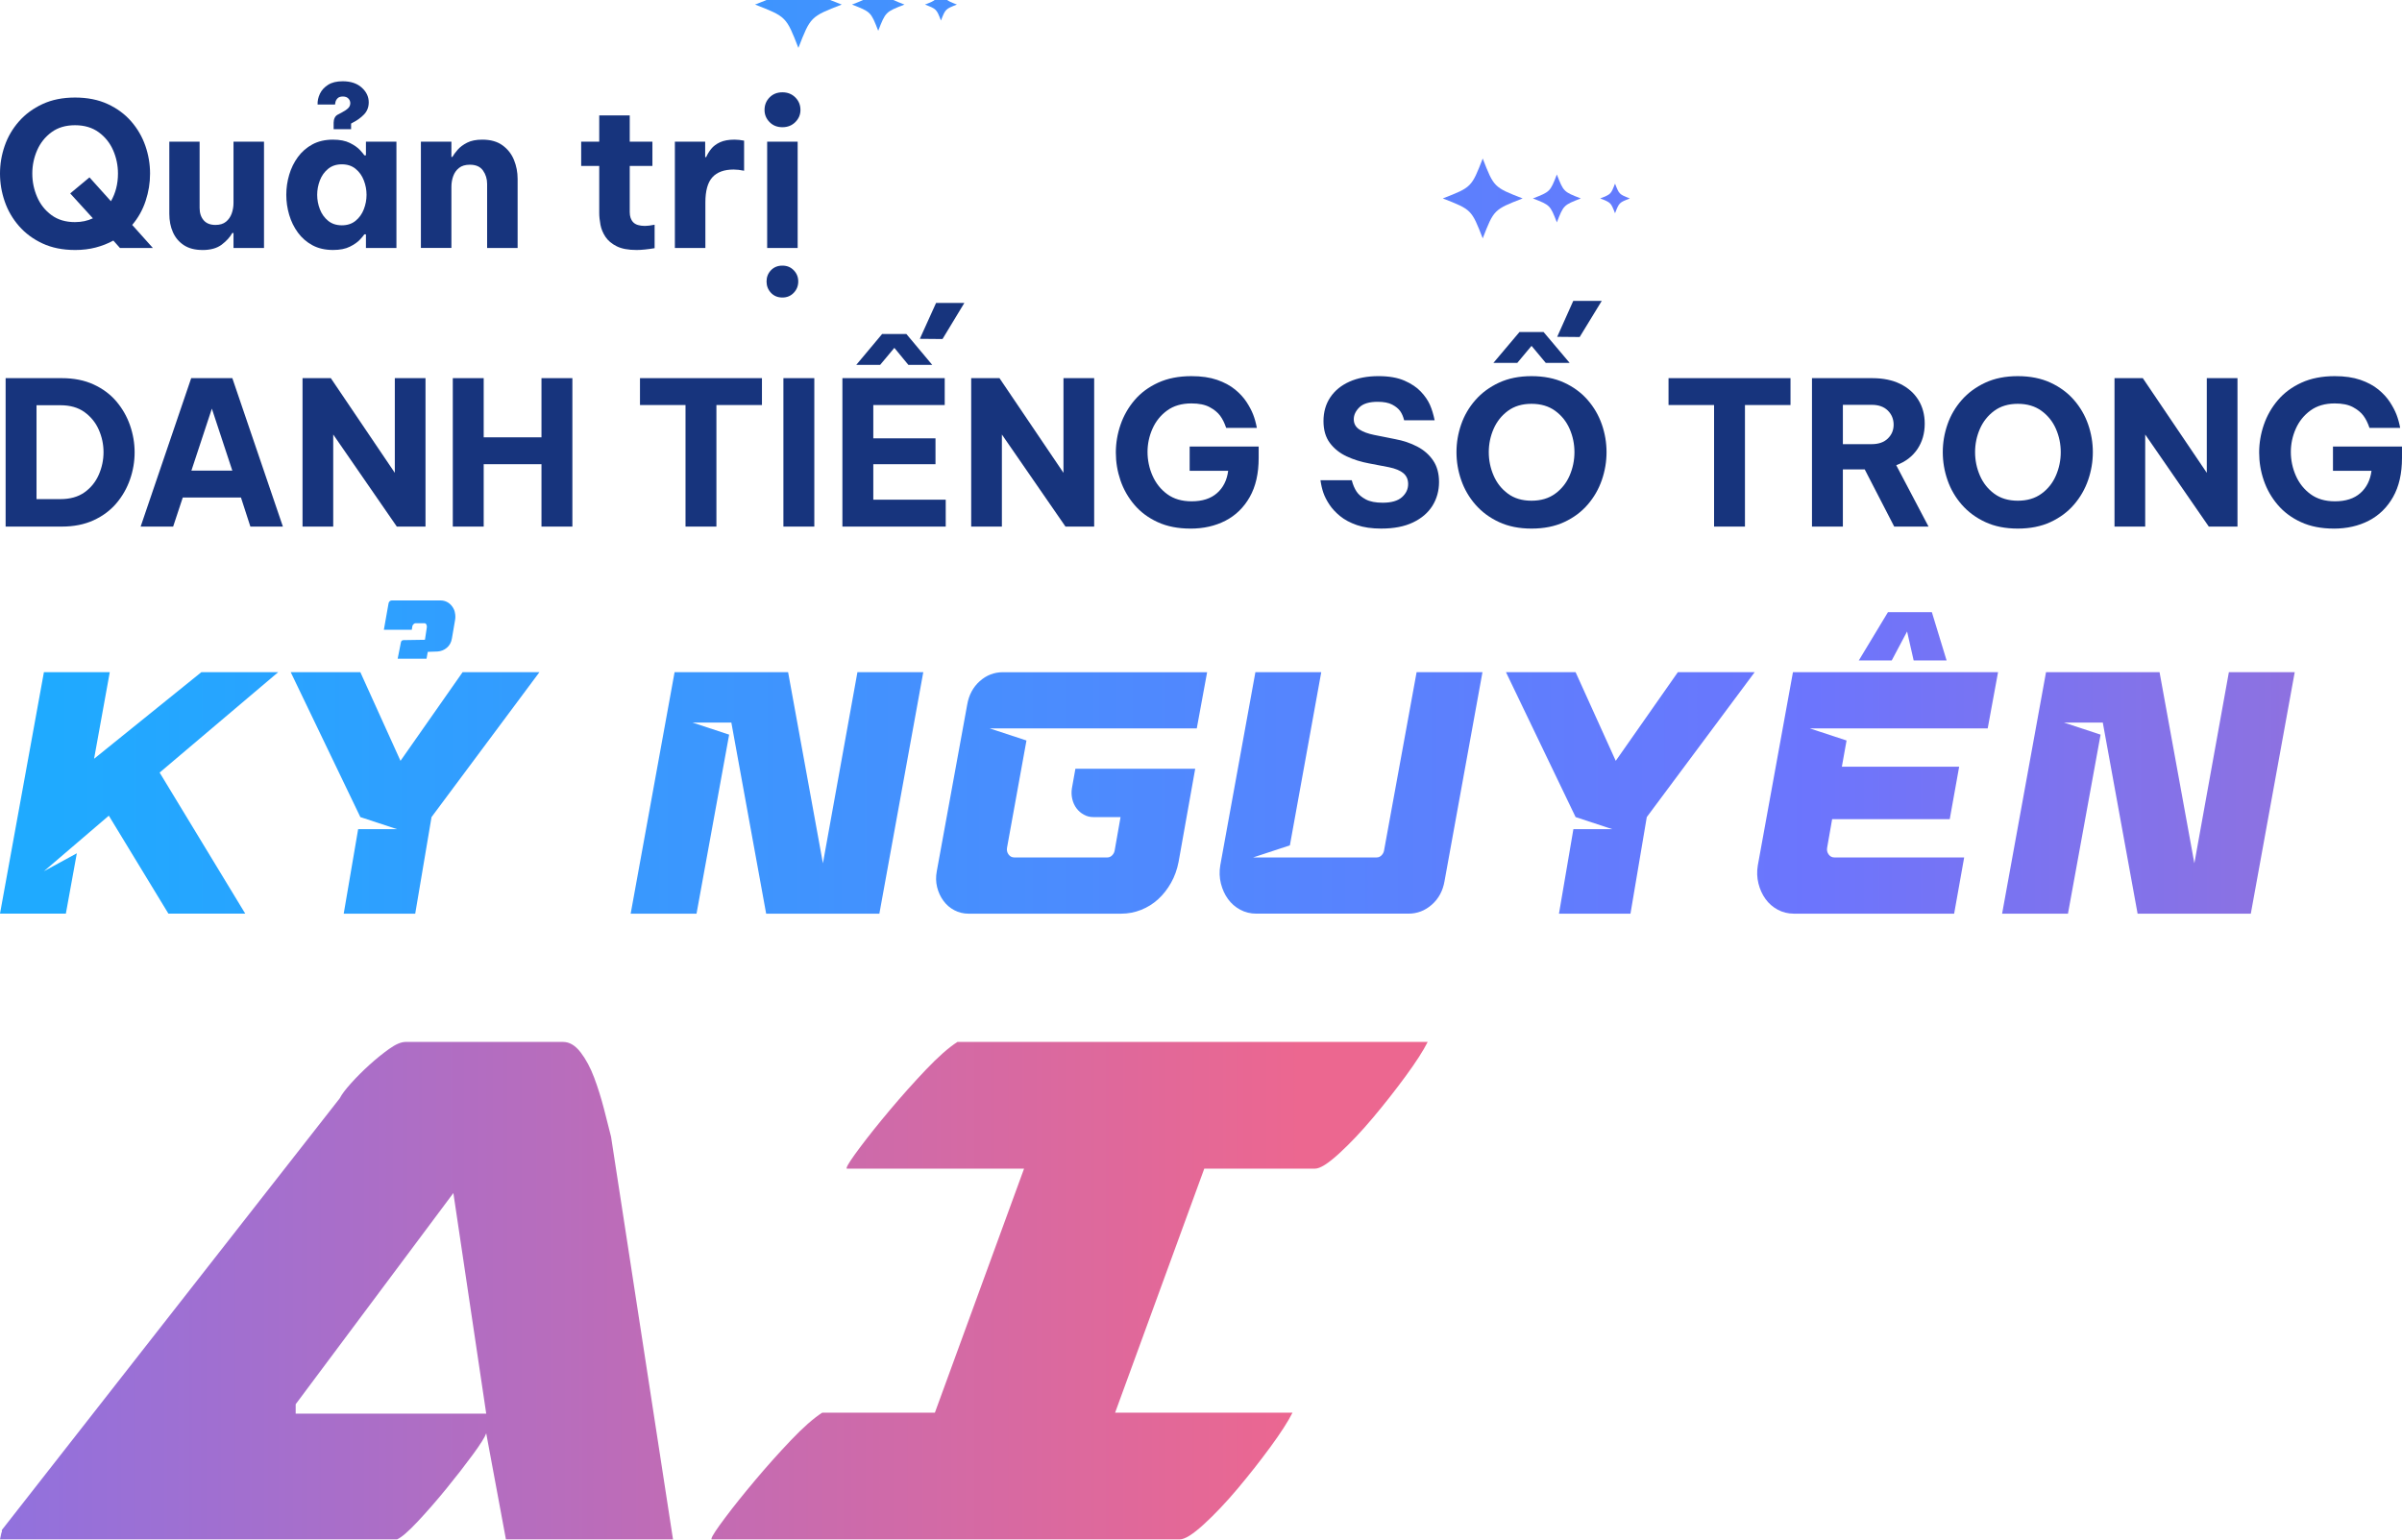
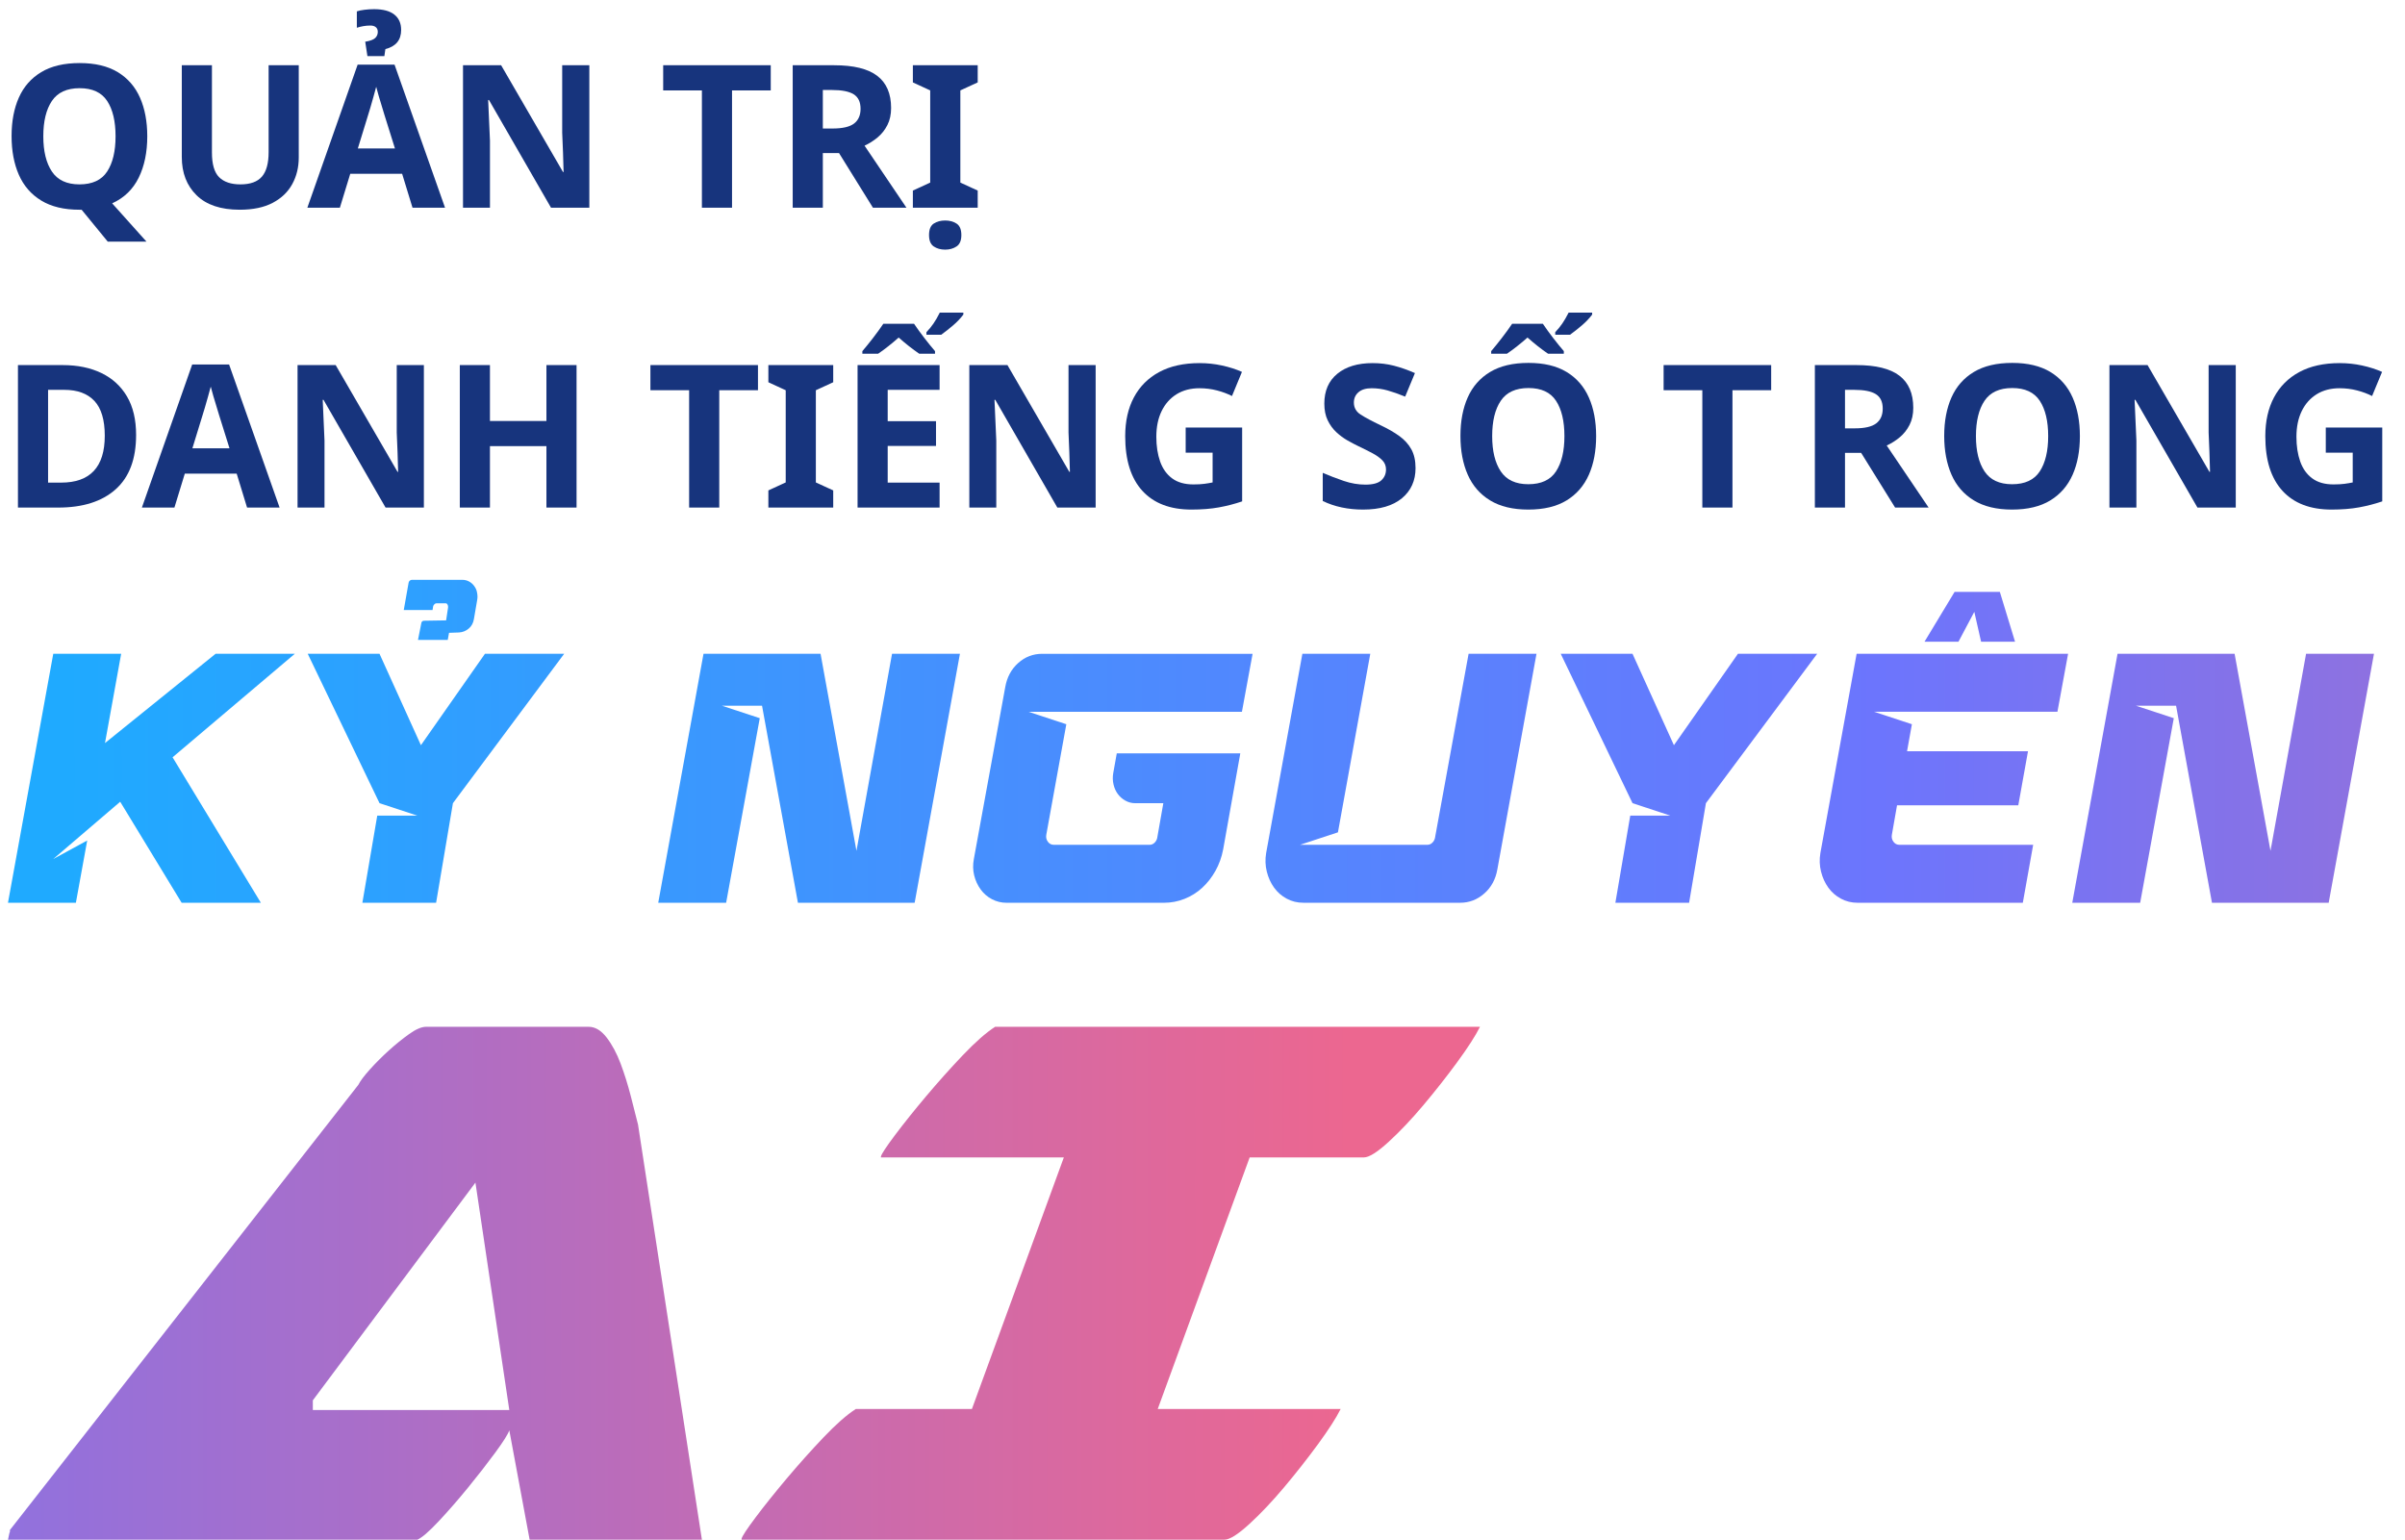
- <svg xmlns="http://www.w3.org/2000/svg" xmlns:xlink="http://www.w3.org/1999/xlink" id="Layer_2" data-name="Layer 2" viewBox="0 0 2105.99 1349.81">
+ <svg xmlns="http://www.w3.org/2000/svg" xmlns:xlink="http://www.w3.org/1999/xlink" id="tm-layer" data-name="Layer 2" viewBox="0 0 2045.1 1309.41">
  <defs>
    <style>
-       .cls-1 {
-         fill: url(#linear-gradient-8);
+       .tm-cls-1 {
+         letter-spacing: 0em;
      }
-       .cls-2 {
-         fill: url(#linear-gradient-7);
+ 
+       .tm-cls-2 {
+         fill: url(#tm-linear-gradient-8);
      }
-       .cls-3 {
-         fill: url(#linear-gradient-5);
+ 
+       .tm-cls-3 {
+         fill: url(#tm-linear-gradient-7);
      }
-       .cls-4 {
-         fill: url(#linear-gradient-6);
+ 
+       .tm-cls-4 {
+         fill: url(#tm-linear-gradient-5);
      }
-       .cls-5 {
-         fill: url(#linear-gradient-9);
+ 
+       .tm-cls-5 {
+         fill: url(#tm-linear-gradient-6);
      }
-       .cls-6 {
-         fill: url(#linear-gradient-4);
+ 
+       .tm-cls-6 {
+         fill: url(#tm-linear-gradient-9);
      }
-       .cls-7 {
-         fill: url(#linear-gradient-3);
+ 
+       .tm-cls-7 {
+         fill: url(#tm-linear-gradient-4);
      }
-       .cls-8 {
-         fill: url(#linear-gradient-2);
+ 
+       .tm-cls-8 {
+         fill: url(#tm-linear-gradient-3);
      }
-       .cls-9 {
-         fill: url(#linear-gradient);
+ 
+       .tm-cls-9 {
+         fill: url(#tm-linear-gradient-2);
      }
-       .cls-10 {
+ 
+       .tm-cls-10 {
+         fill: url(#tm-linear-gradient);
+       }
+ 
+       .tm-cls-11 {
+         fill: url(#tm-linear-gradient-10);
+       }
+ 
+       .tm-cls-12 {
+         letter-spacing: 0em;
+       }
+ 
+       .tm-cls-13 {
+         letter-spacing: -.02em;
+       }
+ 
+       .tm-cls-14 {
+         letter-spacing: -.04em;
+       }
+ 
+       .tm-cls-15 {
+         letter-spacing: -.03em;
+       }
+ 
+       .tm-cls-16 {
        fill: #17347d;
+         font-family: BeVietnamPro-Bold, 'Be Vietnam Pro';
+         font-size: 169.71px;
+         font-weight: 700;
      }
-       .cls-11 {
-         fill: url(#linear-gradient-10);
-       }
-       .cls-12 {
-         fill: url(#linear-gradient-11);
-       }
-       .cls-13 {
-         fill: url(#linear-gradient-12);
+ 
+       .tm-cls-17 {
+         letter-spacing: .01em;
      }
    </style>
-     <linearGradient id="linear-gradient" x1="46.57" y1="695.28" x2="3196.29" y2="695.28" gradientUnits="userSpaceOnUse">
+     <linearGradient id="tm-linear-gradient" x1="53.36" y1="661.88" x2="3203.08" y2="661.88" gradientUnits="userSpaceOnUse">
      <stop offset="0" stop-color="#1faaff" />
      <stop offset=".49" stop-color="#6c75fd" />
      <stop offset="1" stop-color="#ec6790" />
    </linearGradient>
-     <linearGradient id="linear-gradient-2" y1="663.82" x2="3196.29" y2="663.82" xlink:href="#linear-gradient" />
-     <linearGradient id="linear-gradient-3" x1="46.57" x2="3196.29" xlink:href="#linear-gradient" />
-     <linearGradient id="linear-gradient-4" x2="3196.29" xlink:href="#linear-gradient" />
-     <linearGradient id="linear-gradient-5" x1="46.57" x2="3196.29" xlink:href="#linear-gradient" />
-     <linearGradient id="linear-gradient-6" x1="46.57" x2="3196.29" xlink:href="#linear-gradient" />
-     <linearGradient id="linear-gradient-7" x1="46.57" y1="668.97" x2="3196.29" y2="668.97" xlink:href="#linear-gradient" />
-     <linearGradient id="linear-gradient-8" x1="46.57" x2="3196.29" xlink:href="#linear-gradient" />
-     <linearGradient id="linear-gradient-9" x1="-2008.37" y1="1131.72" x2="1141.35" y2="1131.72" xlink:href="#linear-gradient" />
-     <linearGradient id="linear-gradient-10" x1="-2008.37" y1="1131.72" x2="1141.35" y2="1131.72" xlink:href="#linear-gradient" />
-     <linearGradient id="linear-gradient-11" x1="650.87" y1="-3129.44" x2="986.57" y2="-3129.44" gradientTransform="translate(0 -38870.317) scale(1 -12.4239)" xlink:href="#linear-gradient" />
-     <linearGradient id="linear-gradient-12" x1="1252.11" y1="-3143.03" x2="1989.89" y2="-3143.03" gradientTransform="translate(0 -38870.317) scale(1 -12.4239)" xlink:href="#linear-gradient" />
+     <linearGradient id="tm-linear-gradient-2" y1="630.43" x2="3203.08" y2="630.43" xlink:href="#tm-linear-gradient" />
+     <linearGradient id="tm-linear-gradient-3" x1="53.36" x2="3203.08" xlink:href="#tm-linear-gradient" />
+     <linearGradient id="tm-linear-gradient-4" x2="3203.08" xlink:href="#tm-linear-gradient" />
+     <linearGradient id="tm-linear-gradient-5" x1="53.36" x2="3203.08" xlink:href="#tm-linear-gradient" />
+     <linearGradient id="tm-linear-gradient-6" x1="53.36" x2="3203.08" xlink:href="#tm-linear-gradient" />
+     <linearGradient id="tm-linear-gradient-7" x1="53.36" y1="635.57" x2="3203.08" y2="635.57" xlink:href="#tm-linear-gradient" />
+     <linearGradient id="tm-linear-gradient-8" x1="53.36" x2="3203.08" xlink:href="#tm-linear-gradient" />
+     <linearGradient id="tm-linear-gradient-9" x1="-2001.58" y1="1091.32" x2="1148.14" y2="1091.32" xlink:href="#tm-linear-gradient" />
+     <linearGradient id="tm-linear-gradient-10" x1="-2001.58" y1="1091.32" x2="1148.14" y2="1091.32" xlink:href="#tm-linear-gradient" />
  </defs>
-   <g id="Layer_1-2" data-name="Layer 1">
+   <g id="tm-layer1" data-name="Layer 1">
    <g>
-       <path class="cls-9" d="M95.41,715.24l-56.92,48.7,28.87-15.73-9.62,52.93H0l38.5-211.73h57.74l-13.75,75.92,94.04-75.92h67.37l-103.94,88.02,75.07,123.71h-67.37l-52.24-85.9Z" />
-       <path class="cls-8" d="M472.94,589.42l-94.59,127.04-14.3,84.69h-62.69l12.65-74.1h34.1l-32.17-10.59-61.04-127.04h61.04l35.2,77.73,54.44-77.73h67.37ZM351.41,563.71c.18-1.61,1.01-2.42,2.47-2.42l18.7-.3,1.65-10.89v-.91c0-.6-.18-1.21-.55-1.81-.37-.61-.92-.91-1.65-.91h-7.7c-.55,0-1.1.26-1.65.76-.55.51-.92,1.06-1.1,1.66l-.55,3.33h-24.47l4.12-23.29c.18-.8.55-1.41,1.1-1.82.55-.4,1.1-.6,1.65-.6h42.9c2.01,0,3.89.45,5.64,1.36,1.74.91,3.21,2.17,4.4,3.78,1.19,1.62,1.97,3.23,2.34,4.84.37,1.62.55,3.03.55,4.23,0,1.01-.1,2.02-.28,3.03l-2.75,16.03c-.55,3.43-2.02,6.15-4.4,8.17-2.38,2.02-5.13,3.13-8.25,3.33l-8.52.3-1.1,6.05h-25.3l2.75-13.91Z" />
-       <path class="cls-7" d="M751.76,589.42h57.74l-38.5,211.73h-99.26l-30.52-167.57h-34.1l32.17,10.59-28.6,156.98h-57.74l38.5-211.73h99.54l30.52,167.57,30.25-167.57Z" />
-       <path class="cls-6" d="M899.97,649.31l-17.05,94.07c-.37,2.22.09,4.19,1.37,5.9,1.28,1.72,2.93,2.57,4.95,2.57h81.67c1.46,0,2.79-.55,3.99-1.66,1.19-1.11,1.97-2.47,2.34-4.08l5.22-29.64h-23.92c-2.93,0-5.68-.7-8.25-2.12-2.57-1.41-4.72-3.27-6.46-5.6-1.74-2.32-2.98-5.04-3.71-8.17-.73-3.12-.82-6.3-.28-9.53l3.03-16.94h105.04l-14.57,81.67c-1.28,6.65-3.48,12.76-6.6,18.3-3.12,5.55-6.87,10.34-11.27,14.37-4.4,4.04-9.4,7.16-14.99,9.38-5.59,2.22-11.41,3.33-17.46,3.33h-133.91c-4.4,0-8.52-1.01-12.37-3.03-3.85-2.01-7.06-4.79-9.62-8.32-2.57-3.53-4.4-7.51-5.5-11.95-1.1-4.43-1.19-9.07-.28-13.91l26.67-146.09c1.47-8.47,5.13-15.32,11-20.57,5.86-5.24,12.65-7.86,20.35-7.86h179l-9.07,49.3h-181.48l32.17,10.59Z" />
-       <path class="cls-3" d="M1234.87,801.14h-133.36c-5.13,0-9.86-1.16-14.16-3.48-4.31-2.32-7.88-5.44-10.72-9.38-2.84-3.93-4.91-8.47-6.19-13.61-1.28-5.14-1.47-10.43-.55-15.88l30.8-169.38h57.74l-27.5,151.84-32.17,10.59h108.34c1.47,0,2.79-.55,3.99-1.66,1.19-1.11,1.97-2.47,2.34-4.08l28.6-156.68h57.74l-33.27,183.29c-1.47,8.47-5.18,15.33-11.14,20.57-5.96,5.25-12.79,7.86-20.48,7.86Z" />
-       <path class="cls-4" d="M1538.43,589.42l-94.59,127.04-14.3,84.69h-62.69l12.65-74.1h34.1l-32.17-10.59-61.04-127.04h61.04l35.2,77.73,54.44-77.73h67.37Z" />
-       <path class="cls-2" d="M1586.83,638.72l32.17,10.59-4.12,22.99h102.84l-8.25,45.97h-103.11l-4.4,25.11c-.37,2.22.09,4.19,1.37,5.9,1.28,1.72,2.93,2.57,4.95,2.57h113.84l-8.8,49.3h-140.51c-5.13,0-9.86-1.16-14.16-3.48-4.31-2.32-7.88-5.44-10.72-9.38-2.84-3.93-4.91-8.47-6.19-13.61-1.28-5.14-1.47-10.43-.55-15.88l30.8-169.38h179.83l-9.07,49.3h-155.91ZM1629.72,579.14l25.57-42.35h38.5l12.92,42.35h-28.87l-5.77-25.41-13.47,25.41h-28.87Z" />
-       <path class="cls-1" d="M1954.19,589.42h57.74l-38.5,211.73h-99.26l-30.52-167.57h-34.1l32.17,10.59-28.6,156.98h-57.74l38.5-211.73h99.54l30.52,167.57,30.25-167.57Z" />
+       <path class="tm-cls-10" d="M102.2,681.84l-56.92,48.7,28.87-15.73-9.62,52.93H6.79l38.5-211.73h57.74l-13.75,75.92,94.04-75.92h67.37l-103.94,88.02,75.07,123.71h-67.37l-52.24-85.9Z" />
+       <path class="tm-cls-9" d="M479.73,556.02l-94.59,127.04-14.3,84.69h-62.69l12.65-74.1h34.1l-32.17-10.59-61.04-127.04h61.04l35.2,77.73,54.44-77.73h67.37ZM358.19,530.31c.18-1.61,1.01-2.42,2.47-2.42l18.7-.3,1.65-10.89v-.91c0-.6-.18-1.21-.55-1.81-.37-.61-.92-.91-1.65-.91h-7.7c-.55,0-1.1.26-1.65.76-.55.51-.92,1.06-1.1,1.66l-.55,3.33h-24.47l4.12-23.29c.18-.8.55-1.41,1.1-1.82.55-.4,1.1-.6,1.65-.6h42.9c2.01,0,3.89.45,5.64,1.36,1.74.91,3.21,2.17,4.4,3.78,1.19,1.62,1.97,3.23,2.34,4.84.37,1.62.55,3.03.55,4.23,0,1.01-.1,2.02-.28,3.03l-2.75,16.03c-.55,3.43-2.02,6.15-4.4,8.17-2.38,2.02-5.13,3.13-8.25,3.33l-8.52.3-1.1,6.05h-25.3l2.75-13.91Z" />
+       <path class="tm-cls-8" d="M758.54,556.02h57.74l-38.5,211.73h-99.26l-30.52-167.57h-34.1l32.17,10.59-28.6,156.98h-57.74l38.5-211.73h99.54l30.52,167.57,30.25-167.57Z" />
+       <path class="tm-cls-7" d="M906.75,615.91l-17.05,94.07c-.37,2.22.09,4.19,1.37,5.9,1.28,1.72,2.93,2.57,4.95,2.57h81.67c1.46,0,2.79-.55,3.99-1.66,1.19-1.11,1.97-2.47,2.34-4.08l5.22-29.64h-23.92c-2.93,0-5.68-.7-8.25-2.12-2.57-1.41-4.72-3.27-6.46-5.6-1.74-2.32-2.98-5.04-3.71-8.17-.73-3.12-.82-6.3-.28-9.53l3.03-16.94h105.04l-14.57,81.67c-1.28,6.65-3.48,12.76-6.6,18.3-3.12,5.55-6.87,10.34-11.27,14.37-4.4,4.04-9.4,7.16-14.99,9.38-5.59,2.22-11.41,3.33-17.46,3.33h-133.91c-4.4,0-8.52-1.01-12.37-3.03-3.85-2.01-7.06-4.79-9.62-8.32-2.57-3.53-4.4-7.51-5.5-11.95-1.1-4.43-1.19-9.07-.28-13.91l26.67-146.09c1.47-8.47,5.13-15.32,11-20.57,5.86-5.24,12.65-7.86,20.35-7.86h179l-9.07,49.3h-181.48l32.17,10.59Z" />
+       <path class="tm-cls-4" d="M1241.66,767.74h-133.36c-5.13,0-9.86-1.16-14.16-3.48-4.31-2.32-7.88-5.44-10.72-9.38-2.84-3.93-4.91-8.47-6.19-13.61-1.28-5.14-1.47-10.43-.55-15.88l30.8-169.38h57.74l-27.5,151.84-32.17,10.59h108.34c1.47,0,2.79-.55,3.99-1.66,1.19-1.11,1.97-2.47,2.34-4.08l28.6-156.68h57.74l-33.27,183.29c-1.47,8.47-5.18,15.33-11.14,20.57-5.96,5.25-12.79,7.86-20.48,7.86Z" />
+       <path class="tm-cls-5" d="M1545.22,556.02l-94.59,127.04-14.3,84.69h-62.69l12.65-74.1h34.1l-32.17-10.59-61.04-127.04h61.04l35.2,77.73,54.44-77.73h67.37Z" />
+       <path class="tm-cls-3" d="M1593.62,605.32l32.17,10.59-4.12,22.99h102.84l-8.25,45.97h-103.11l-4.4,25.11c-.37,2.22.09,4.19,1.37,5.9,1.28,1.72,2.93,2.57,4.95,2.57h113.84l-8.8,49.3h-140.51c-5.13,0-9.86-1.16-14.16-3.48-4.31-2.32-7.88-5.44-10.72-9.38-2.84-3.93-4.91-8.47-6.19-13.61-1.28-5.14-1.47-10.43-.55-15.88l30.8-169.38h179.83l-9.07,49.3h-155.91ZM1636.51,545.74l25.57-42.35h38.5l12.92,42.35h-28.87l-5.77-25.41-13.47,25.41h-28.87Z" />
+       <path class="tm-cls-2" d="M1960.97,556.02h57.74l-38.5,211.73h-99.26l-30.52-167.57h-34.1l32.17,10.59-28.6,156.98h-57.74l38.5-211.73h99.54l30.52,167.57,30.25-167.57Z" />
    </g>
+     <text class="tm-cls-16" transform="translate(0 176.66)">
+       <tspan x="0" y="0">Q</tspan>
+       <tspan class="tm-cls-13" x="140.17" y="0">U</tspan>
+       <tspan x="261.35" y="0">ẢN TRỊ</tspan>
+       <tspan class="tm-cls-14" x="0" y="255">D</tspan>
+       <tspan class="tm-cls-12" x="120.66" y="255">ANH TIẾNG </tspan>
+       <tspan class="tm-cls-17" x="1116.99" y="255">S</tspan>
+       <tspan x="1232.05" y="255">Ố T</tspan>
+       <tspan class="tm-cls-15" x="1528.01" y="255">R</tspan>
+       <tspan class="tm-cls-1" x="1643.41" y="255">ONG</tspan>
+     </text>
    <g>
-       <path class="cls-10" d="M65.79,219.2c-10.79,0-20.29-1.9-28.5-5.72-8.21-3.81-15.1-8.91-20.67-15.3-5.57-6.39-9.74-13.57-12.49-21.55C1.38,168.66,0,160.51,0,152.19s1.38-16.45,4.13-24.36c2.75-7.92,6.92-15.04,12.49-21.37,5.57-6.33,12.46-11.4,20.67-15.21,8.21-3.81,17.71-5.72,28.5-5.72s20.46,1.91,28.67,5.72c8.21,3.81,15.07,8.88,20.58,15.21,5.51,6.33,9.64,13.46,12.4,21.37,2.75,7.92,4.13,16.04,4.13,24.36s-1.29,16.07-3.87,23.92c-2.58,7.86-6.51,14.89-11.79,21.11l18.12,20.23h-28.85l-5.8-6.51c-4.69,2.58-9.82,4.6-15.39,6.07-5.57,1.46-11.64,2.2-18.21,2.2ZM65.79,194.75c5.74,0,10.96-1.11,15.65-3.34l-19.88-21.81,16.89-14.07,18.82,20.93c4.1-7.15,6.16-15.24,6.16-24.27,0-7.15-1.41-13.95-4.22-20.4-2.81-6.45-7.04-11.72-12.66-15.83-5.63-4.1-12.55-6.16-20.76-6.16s-15.1,2.05-20.67,6.16c-5.57,4.11-9.76,9.38-12.58,15.83-2.81,6.45-4.22,13.25-4.22,20.4s1.41,13.98,4.22,20.49c2.81,6.51,7,11.82,12.58,15.92,5.57,4.11,12.46,6.16,20.67,6.16Z" />
-       <path class="cls-10" d="M177.48,219.2c-6.57,0-11.99-1.41-16.27-4.22-4.28-2.81-7.48-6.6-9.59-11.34s-3.17-10.11-3.17-16.09v-63.32h26.56v58.05c0,4.46,1.17,8.06,3.52,10.82,2.34,2.76,5.8,4.13,10.38,4.13,3.87,0,6.95-.94,9.23-2.81,2.29-1.88,3.96-4.28,5.01-7.21,1.05-2.93,1.58-6.04,1.58-9.32v-53.65h26.74v93.23h-26.74v-13.19h-1.06c-2,3.64-5.07,7.04-9.23,10.2-4.16,3.17-9.82,4.75-16.97,4.75Z" />
-       <path class="cls-10" d="M291.99,122.46c5.98,0,10.91.97,14.78,2.9,3.87,1.93,6.83,4.02,8.88,6.24,2.05,2.23,3.31,3.75,3.78,4.57h1.41v-11.96h26.74v93.23h-26.74v-11.96h-1.41c-.47.82-1.73,2.35-3.78,4.57-2.05,2.23-5.01,4.31-8.88,6.24-3.87,1.94-8.79,2.9-14.78,2.9-6.92,0-12.93-1.38-18.03-4.13-5.1-2.75-9.35-6.45-12.75-11.08-3.4-4.63-5.95-9.82-7.65-15.57-1.7-5.74-2.55-11.61-2.55-17.59s.85-11.84,2.55-17.59c1.7-5.74,4.25-10.93,7.65-15.57,3.4-4.63,7.65-8.32,12.75-11.08,5.1-2.75,11.11-4.13,18.03-4.13ZM299.73,144.09c-4.81,0-8.83,1.32-12.05,3.96-3.23,2.64-5.63,6.01-7.21,10.11-1.58,4.11-2.38,8.33-2.38,12.67s.79,8.56,2.38,12.66c1.58,4.11,3.99,7.48,7.21,10.11,3.22,2.64,7.24,3.96,12.05,3.96s8.82-1.32,12.05-3.96c3.22-2.64,5.63-6.01,7.21-10.11,1.58-4.1,2.38-8.32,2.38-12.66s-.79-8.56-2.38-12.67c-1.58-4.1-3.99-7.48-7.21-10.11-3.23-2.64-7.24-3.96-12.05-3.96ZM292.52,113.31v-5.8c0-1.52.32-2.96.97-4.31.64-1.35,1.79-2.37,3.43-3.08l2.64-1.41c2.46-1.29,4.34-2.55,5.63-3.78,1.29-1.23,1.93-2.73,1.93-4.49,0-1.52-.56-2.87-1.67-4.05-1.12-1.17-2.73-1.76-4.84-1.76s-3.67.53-4.66,1.58c-1,1.06-1.61,2.17-1.85,3.34-.24,1.17-.35,1.88-.35,2.11h-15.3c-.12-3.17.55-6.3,2.02-9.41,1.46-3.11,3.84-5.72,7.12-7.83,3.28-2.11,7.56-3.17,12.84-3.17,7.04,0,12.6,1.85,16.71,5.54,4.1,3.69,6.16,8,6.16,12.93,0,4.22-1.38,7.77-4.13,10.64-2.76,2.88-6.24,5.37-10.47,7.48l-.88.53v4.92h-15.3Z" />
-       <path class="cls-10" d="M369.03,217.44v-93.23h26.74v13.37h.88c1.06-1.87,2.61-3.98,4.66-6.33,2.05-2.34,4.81-4.4,8.27-6.16,3.46-1.76,7.88-2.64,13.28-2.64,7.27,0,13.19,1.67,17.77,5.01,4.57,3.34,7.92,7.62,10.03,12.84,2.11,5.22,3.17,10.7,3.17,16.45v60.68h-26.74v-56.11c0-4.46-1.2-8.38-3.61-11.79-2.4-3.4-6.24-5.1-11.52-5.1-3.99,0-7.15.94-9.5,2.81-2.35,1.88-4.04,4.28-5.1,7.21-1.06,2.93-1.58,6.04-1.58,9.32v53.65h-26.74Z" />
-       <path class="cls-10" d="M558.11,219.2c-7.27,0-13.08-1.08-17.41-3.25-4.34-2.17-7.62-4.92-9.85-8.27-2.23-3.34-3.69-6.89-4.4-10.64-.7-3.75-1.06-7.21-1.06-10.38v-41.16h-15.83v-21.28h15.83v-23.04h26.74v23.04h19.88v21.28h-19.88v40.46c0,3.87,1.03,6.86,3.08,8.97,2.05,2.11,5.48,3.17,10.29,3.17,2.11,0,4.92-.35,8.44-1.06v20.58c-6.33,1.06-11.61,1.58-15.83,1.58Z" />
-       <path class="cls-10" d="M591.71,217.44v-93.23h26.56v13.54h.88c1.06-2.46,2.52-4.86,4.4-7.21,1.88-2.34,4.46-4.28,7.74-5.8,3.28-1.52,7.5-2.29,12.67-2.29,2.58,0,5.39.29,8.44.88v26.38c-3.4-.7-6.45-1.05-9.15-1.05-8.33,0-14.54,2.26-18.64,6.77-4.11,4.52-6.16,11.87-6.16,22.08v39.93h-26.74Z" />
-       <path class="cls-10" d="M685.98,111.55c-4.57,0-8.33-1.5-11.26-4.49-2.93-2.99-4.4-6.54-4.4-10.64,0-4.34,1.46-8,4.4-10.99,2.93-2.99,6.68-4.49,11.26-4.49s8.35,1.5,11.34,4.49,4.49,6.66,4.49,10.99c0,4.11-1.5,7.65-4.49,10.64s-6.77,4.49-11.34,4.49ZM685.98,260.89c-4.11,0-7.45-1.38-10.03-4.13-2.58-2.76-3.87-6.07-3.87-9.94s1.29-7.15,3.87-9.85c2.58-2.7,5.92-4.05,10.03-4.05s7.3,1.35,9.94,4.05c2.64,2.7,3.96,5.98,3.96,9.85s-1.32,7.18-3.96,9.94c-2.64,2.75-5.95,4.13-9.94,4.13ZM672.62,217.44v-93.23h26.74v93.23h-26.74Z" />
-       <path class="cls-10" d="M4.93,461.74v-130.16h49.25c10.55,0,19.85,1.85,27.88,5.54,8.03,3.69,14.69,8.65,19.96,14.86,5.28,6.22,9.26,13.19,11.96,20.93,2.7,7.74,4.05,15.66,4.05,23.75s-1.35,16.01-4.05,23.75c-2.7,7.74-6.68,14.72-11.96,20.93-5.28,6.22-11.93,11.17-19.96,14.86-8.03,3.69-17.33,5.54-27.88,5.54H4.93ZM52.95,355.33h-20.93v82.32h20.93c8.56,0,15.62-1.99,21.2-5.98,5.57-3.99,9.73-9.15,12.49-15.48,2.75-6.33,4.13-12.9,4.13-19.7s-1.38-13.34-4.13-19.61c-2.76-6.27-6.92-11.43-12.49-15.48-5.57-4.05-12.64-6.07-21.2-6.07Z" />
-       <path class="cls-10" d="M123.31,461.74l44.33-130.16h36.06l44.33,130.16h-28.5l-8.27-25.5h-51.01l-8.44,25.5h-28.5ZM167.81,412.67h35.88l-17.94-54.35-17.94,54.35Z" />
-       <path class="cls-10" d="M265.25,461.74v-130.16h24.8l56.11,83.02v-83.02h26.91v130.16h-25.15l-55.76-80.74v80.74h-26.91Z" />
-       <path class="cls-10" d="M397,461.74v-130.16h27.09v51.89h50.66v-51.89h27.09v130.16h-27.09v-54.7h-50.66v54.7h-27.09Z" />
-       <path class="cls-10" d="M601.04,461.74v-106.59h-39.93v-23.57h106.94v23.57h-39.93v106.59h-27.09Z" />
-       <path class="cls-10" d="M686.87,461.74v-130.16h27.09v130.16h-27.09Z" />
-       <path class="cls-10" d="M738.59,461.74v-130.16h89.71v23.57h-62.62v29.2h54.53v22.69h-54.53v31.13h63.5v23.57h-90.59ZM750.72,319.97l22.69-27.09h21.28l22.69,27.09h-20.93l-12.31-14.95-12.49,14.95h-20.93ZM826.36,297.28l-19.88-.18,14.25-31.49h24.8l-19.17,31.66Z" />
-       <path class="cls-10" d="M851.51,461.74v-130.16h24.8l56.11,83.02v-83.02h26.91v130.16h-25.15l-55.76-80.74v80.74h-26.91Z" />
-       <path class="cls-10" d="M1043.76,463.5c-10.91,0-20.46-1.87-28.67-5.63-8.21-3.75-15.04-8.82-20.49-15.21-5.45-6.39-9.53-13.54-12.23-21.46-2.7-7.92-4.04-16.03-4.04-24.36s1.38-16.47,4.13-24.45c2.75-7.97,6.86-15.15,12.31-21.55,5.45-6.39,12.34-11.49,20.67-15.3,8.32-3.81,18.06-5.72,29.2-5.72,8.68,0,16.15,1.09,22.43,3.25,6.27,2.17,11.52,4.99,15.74,8.44,4.22,3.46,7.59,7.12,10.11,10.99,2.52,3.87,4.46,7.54,5.8,10.99,1.35,3.46,2.43,7.36,3.25,11.7h-26.91c-1.41-4.22-3.17-7.77-5.28-10.64-2.11-2.87-5.19-5.39-9.23-7.56-4.05-2.17-9.35-3.25-15.92-3.25-8.56,0-15.68,2.08-21.37,6.25-5.69,4.16-9.97,9.5-12.84,16.01-2.88,6.51-4.31,13.28-4.31,20.32s1.46,14.22,4.4,20.84c2.93,6.63,7.24,12.02,12.93,16.18,5.69,4.16,12.81,6.24,21.37,6.24,9.38,0,16.8-2.4,22.25-7.21,5.45-4.81,8.71-11.31,9.76-19.52h-33.77v-21.28h60.51v10.03c0,13.6-2.61,25.01-7.83,34.21-5.22,9.21-12.31,16.12-21.28,20.76-8.97,4.63-19.2,6.95-30.69,6.95Z" />
-       <path class="cls-10" d="M1211.22,463.5c-8.44,0-15.63-1.03-21.55-3.08-5.92-2.05-10.85-4.69-14.78-7.92-3.93-3.22-7.07-6.62-9.41-10.2-2.35-3.58-4.08-6.98-5.19-10.2-1.12-3.22-1.96-6.89-2.55-10.99h27.44c1.06,3.99,2.46,7.3,4.22,9.94,1.76,2.64,4.46,4.93,8.09,6.86,3.63,1.93,8.56,2.9,14.78,2.9,7.62,0,13.25-1.61,16.89-4.84,3.63-3.22,5.45-7.06,5.45-11.52,0-3.99-1.38-7.15-4.13-9.5-2.76-2.34-7.01-4.1-12.75-5.28l-17.41-3.34c-7.04-1.29-13.57-3.34-19.61-6.16-6.04-2.81-10.94-6.71-14.69-11.7-3.75-4.98-5.63-11.4-5.63-19.26s1.99-14.92,5.98-20.84c3.98-5.92,9.59-10.49,16.8-13.72,7.21-3.22,15.68-4.84,25.42-4.84,9.15,0,16.74,1.32,22.78,3.96,6.04,2.64,10.85,5.87,14.42,9.67,3.58,3.81,6.21,7.65,7.92,11.52,1.7,3.87,3.08,8.39,4.13,13.54h-26.74c-.82-3.28-2-5.98-3.52-8.09-1.53-2.11-3.84-3.99-6.95-5.63-3.11-1.64-7.36-2.46-12.75-2.46-7.39,0-12.72,1.61-16.01,4.84-3.28,3.23-4.93,6.71-4.93,10.47s1.64,6.86,4.93,8.97c3.28,2.11,7.56,3.69,12.84,4.75l18.47,3.69c7.04,1.29,13.48,3.46,19.35,6.51,5.86,3.05,10.52,7.12,13.98,12.22,3.46,5.1,5.19,11.41,5.19,18.91s-1.94,14.69-5.8,20.84c-3.87,6.16-9.56,11.02-17.06,14.6-7.51,3.58-16.71,5.36-27.62,5.36Z" />
-       <path class="cls-10" d="M1342.78,463.5c-10.79,0-20.29-1.9-28.5-5.72-8.21-3.81-15.1-8.91-20.67-15.3-5.57-6.39-9.74-13.57-12.49-21.55-2.76-7.97-4.13-16.12-4.13-24.45s1.38-16.45,4.13-24.36c2.75-7.92,6.92-15.04,12.49-21.37,5.57-6.33,12.46-11.4,20.67-15.21,8.21-3.81,17.71-5.72,28.5-5.72s20.46,1.91,28.67,5.72c8.21,3.81,15.07,8.88,20.58,15.21,5.51,6.33,9.64,13.46,12.4,21.37,2.75,7.92,4.13,16.04,4.13,24.36s-1.38,16.48-4.13,24.45c-2.76,7.98-6.89,15.16-12.4,21.55-5.51,6.39-12.37,11.49-20.58,15.3-8.21,3.81-17.77,5.72-28.67,5.72ZM1342.78,439.05c8.21,0,15.13-2.05,20.76-6.16,5.63-4.1,9.85-9.41,12.66-15.92,2.81-6.51,4.22-13.34,4.22-20.49s-1.41-13.95-4.22-20.4c-2.81-6.45-7.04-11.72-12.66-15.83-5.63-4.1-12.55-6.16-20.76-6.16s-15.1,2.05-20.67,6.16c-5.57,4.11-9.76,9.38-12.58,15.83-2.81,6.45-4.22,13.25-4.22,20.4s1.41,13.98,4.22,20.49c2.81,6.51,7,11.82,12.58,15.92,5.57,4.11,12.46,6.16,20.67,6.16ZM1309.36,318.21l22.87-27.09h21.11l22.87,27.09h-20.93l-12.49-14.95-12.49,14.95h-20.93ZM1385,295.52l-19.7-.18,14.07-31.49h24.98l-19.35,31.66Z" />
-       <path class="cls-10" d="M1502.84,461.74v-106.59h-39.93v-23.57h106.94v23.57h-39.93v106.59h-27.09Z" />
-       <path class="cls-10" d="M1588.68,461.74v-130.16h52.77c9.61,0,17.85,1.7,24.71,5.1,6.86,3.4,12.14,8.09,15.83,14.07,3.69,5.98,5.54,12.9,5.54,20.76,0,8.56-2.17,16.04-6.51,22.43-4.34,6.39-10.5,11.05-18.47,13.98l28.32,53.82h-30.08l-25.86-50.13h-19.17v50.13h-27.09ZM1641.1,354.97h-25.33v34.48h25.33c5.98,0,10.67-1.64,14.07-4.92,3.4-3.28,5.1-7.33,5.1-12.14s-1.7-9.06-5.1-12.4c-3.4-3.34-8.09-5.01-14.07-5.01Z" />
-       <path class="cls-10" d="M1769.15,463.5c-10.79,0-20.29-1.9-28.5-5.72-8.21-3.81-15.1-8.91-20.67-15.3-5.57-6.39-9.74-13.57-12.49-21.55-2.76-7.97-4.13-16.12-4.13-24.45s1.38-16.45,4.13-24.36c2.75-7.92,6.92-15.04,12.49-21.37,5.57-6.33,12.46-11.4,20.67-15.21,8.21-3.81,17.71-5.72,28.5-5.72s20.46,1.91,28.67,5.72c8.21,3.81,15.07,8.88,20.58,15.21,5.51,6.33,9.64,13.46,12.4,21.37,2.75,7.92,4.13,16.04,4.13,24.36s-1.38,16.48-4.13,24.45c-2.76,7.98-6.89,15.16-12.4,21.55-5.51,6.39-12.37,11.49-20.58,15.3-8.21,3.81-17.77,5.72-28.67,5.72ZM1769.15,439.05c8.21,0,15.13-2.05,20.76-6.16,5.63-4.1,9.85-9.41,12.66-15.92,2.81-6.51,4.22-13.34,4.22-20.49s-1.41-13.95-4.22-20.4c-2.81-6.45-7.04-11.72-12.66-15.83-5.63-4.1-12.55-6.16-20.76-6.16s-15.1,2.05-20.67,6.16c-5.57,4.11-9.76,9.38-12.58,15.83-2.81,6.45-4.22,13.25-4.22,20.4s1.41,13.98,4.22,20.49c2.81,6.51,7,11.82,12.58,15.92,5.57,4.11,12.46,6.16,20.67,6.16Z" />
-       <path class="cls-10" d="M1853.93,461.74v-130.16h24.8l56.11,83.02v-83.02h26.91v130.16h-25.15l-55.76-80.74v80.74h-26.91Z" />
-       <path class="cls-10" d="M2046.18,463.5c-10.91,0-20.46-1.87-28.67-5.63-8.21-3.75-15.04-8.82-20.49-15.21-5.45-6.39-9.53-13.54-12.23-21.46-2.7-7.92-4.04-16.03-4.04-24.36s1.38-16.47,4.13-24.45c2.75-7.97,6.86-15.15,12.31-21.55,5.45-6.39,12.34-11.49,20.67-15.3,8.32-3.81,18.06-5.72,29.2-5.72,8.68,0,16.15,1.09,22.43,3.25,6.27,2.17,11.52,4.99,15.74,8.44,4.22,3.46,7.59,7.12,10.11,10.99,2.52,3.87,4.46,7.54,5.8,10.99,1.35,3.46,2.43,7.36,3.25,11.7h-26.91c-1.41-4.22-3.17-7.77-5.28-10.64-2.11-2.87-5.19-5.39-9.23-7.56-4.05-2.17-9.35-3.25-15.92-3.25-8.56,0-15.68,2.08-21.37,6.25-5.69,4.16-9.97,9.5-12.84,16.01-2.88,6.51-4.31,13.28-4.31,20.32s1.46,14.22,4.4,20.84c2.93,6.63,7.24,12.02,12.93,16.18,5.69,4.16,12.81,6.24,21.37,6.24,9.38,0,16.8-2.4,22.25-7.21,5.45-4.81,8.71-11.31,9.76-19.52h-33.77v-21.28h60.51v10.03c0,13.6-2.61,25.01-7.83,34.21-5.22,9.21-12.31,16.12-21.28,20.76-8.97,4.63-19.2,6.95-30.69,6.95Z" />
+       <path class="tm-cls-6" d="M450.37,1309.41l-17.28-93c-1.11,3.29-5.08,9.61-11.93,18.93-6.87,9.34-14.54,19.21-23.04,29.63-8.51,10.43-16.87,20.03-25.1,28.8-8.23,8.78-14.27,13.99-18.11,15.64H6.79c.54-2.74.95-4.65,1.23-5.76.27-1.09.41-1.09.41,0v-2.47l296.27-378.57c1.65-3.29,4.94-7.68,9.88-13.17,4.94-5.48,10.29-10.83,16.05-16.05,5.76-5.21,11.52-9.88,17.28-13.99,5.76-4.11,10.56-6.17,14.4-6.17h138.26c5.48,0,10.56,3.02,15.23,9.05,4.65,6.04,8.64,13.45,11.93,22.22,3.29,8.78,6.17,17.98,8.64,27.57,2.47,9.61,4.53,17.69,6.17,24.28l54.32,353.06h-146.49ZM266.02,1199.13h167.06l-28.8-193.4-138.26,185.17v8.23Z" />
+       <path class="tm-cls-11" d="M630.59,1308.58c.54-2.19,4.53-8.23,11.93-18.11,7.41-9.88,16.18-20.84,26.34-32.92,10.15-12.06,20.57-23.72,31.27-34.98,10.7-11.24,19.88-19.34,27.57-24.28h98.76l78.18-213.97h-155.54v-.82c.54-2.19,4.53-8.23,11.93-18.1,7.41-9.88,16.18-20.84,26.34-32.92,10.15-12.06,20.57-23.72,31.27-34.98,10.7-11.24,19.88-19.34,27.57-24.28h412.31c-3.84,7.69-10.29,17.69-19.34,30.04-9.05,12.34-18.66,24.56-28.8,36.62-10.16,12.07-20.03,22.5-29.63,31.27-9.61,8.78-16.6,13.17-20.99,13.17h-97.11l-78.18,213.97h155.54c-3.85,7.69-10.29,17.69-19.34,30.04-9.05,12.34-18.66,24.56-28.8,36.62-10.16,12.07-20.03,22.5-29.63,31.27-9.61,8.78-16.6,13.17-20.99,13.17h-410.66v-.82Z" />
    </g>
-     <g>
-       <path class="cls-5" d="M443.58,1349.81l-17.28-93c-1.11,3.29-5.08,9.61-11.93,18.93-6.87,9.34-14.54,19.21-23.04,29.63-8.51,10.43-16.87,20.03-25.1,28.8-8.23,8.78-14.27,13.99-18.11,15.64H0c.54-2.74.95-4.65,1.23-5.76.27-1.09.41-1.09.41,0v-2.47l296.27-378.57c1.65-3.29,4.94-7.68,9.88-13.17,4.94-5.48,10.29-10.83,16.05-16.05,5.76-5.21,11.52-9.88,17.28-13.99,5.76-4.11,10.56-6.17,14.4-6.17h138.26c5.48,0,10.56,3.02,15.23,9.05,4.65,6.04,8.64,13.45,11.93,22.22,3.29,8.78,6.17,17.98,8.64,27.57,2.47,9.61,4.53,17.69,6.17,24.28l54.32,353.06h-146.49ZM259.24,1239.53h167.06l-28.8-193.4-138.26,185.17v8.23Z" />
-       <path class="cls-11" d="M623.81,1348.99c.54-2.19,4.53-8.23,11.93-18.11,7.41-9.88,16.18-20.84,26.34-32.92,10.15-12.06,20.57-23.72,31.27-34.98,10.7-11.24,19.88-19.34,27.57-24.28h98.76l78.18-213.97h-155.54v-.82c.54-2.19,4.53-8.23,11.93-18.1,7.41-9.88,16.18-20.84,26.34-32.92,10.15-12.06,20.57-23.72,31.27-34.98,10.7-11.24,19.88-19.34,27.57-24.28h412.31c-3.84,7.69-10.29,17.69-19.34,30.04-9.05,12.34-18.66,24.56-28.8,36.62-10.16,12.07-20.03,22.5-29.63,31.27-9.61,8.78-16.6,13.17-20.99,13.17h-97.11l-78.18,213.97h155.54c-3.85,7.69-10.29,17.69-19.34,30.04-9.05,12.34-18.66,24.56-28.8,36.62-10.16,12.07-20.03,22.5-29.63,31.27-9.61,8.78-16.6,13.17-20.99,13.17h-410.66v-.82Z" />
-     </g>
-     <path fill="url(#linear-gradient)" d="M700,-34 C710.64,-6.64 710.64,-6.64 738,4 C710.64,14.64 710.64,14.64 700,42 C689.36,14.64 689.36,14.64 662,4 C689.36,-6.64 689.36,-6.64 700,-34Z" />
-     <path fill="url(#linear-gradient)" d="M770,-19 C776.44,-2.44 776.44,-2.44 793,4 C776.44,10.44 776.44,10.44 770,27 C763.56,10.44 763.56,10.44 747,4 C763.56,-2.44 763.56,-2.44 770,-19Z" />
-     <path fill="url(#linear-gradient)" d="M825,-10 C828.92,0.08 828.92,0.08 839,4 C828.92,7.92 828.92,7.92 825,18 C821.08,7.92 821.08,7.92 811,4 C821.08,0.08 821.08,0.08 825,-10Z" />
-     <path fill="url(#linear-gradient)" d="M1300,139 C1309.8,164.2 1309.8,164.2 1335,174 C1309.8,183.8 1309.8,183.8 1300,209 C1290.2,183.8 1290.2,183.8 1265,174 C1290.2,164.2 1290.2,164.2 1300,139Z" />
-     <path fill="url(#linear-gradient)" d="M1365,153 C1370.88,168.12 1370.88,168.12 1386,174 C1370.88,179.88 1370.88,179.88 1365,195 C1359.12,179.88 1359.12,179.88 1344,174 C1359.12,168.12 1359.12,168.12 1365,153Z" />
-     <path fill="url(#linear-gradient)" d="M1416,161 C1419.64,170.36 1419.64,170.36 1429,174 C1419.64,177.64 1419.64,177.64 1416,187 C1412.36,177.64 1412.36,177.64 1403,174 C1412.36,170.36 1412.36,170.36 1416,161Z" />
  </g>
</svg>
